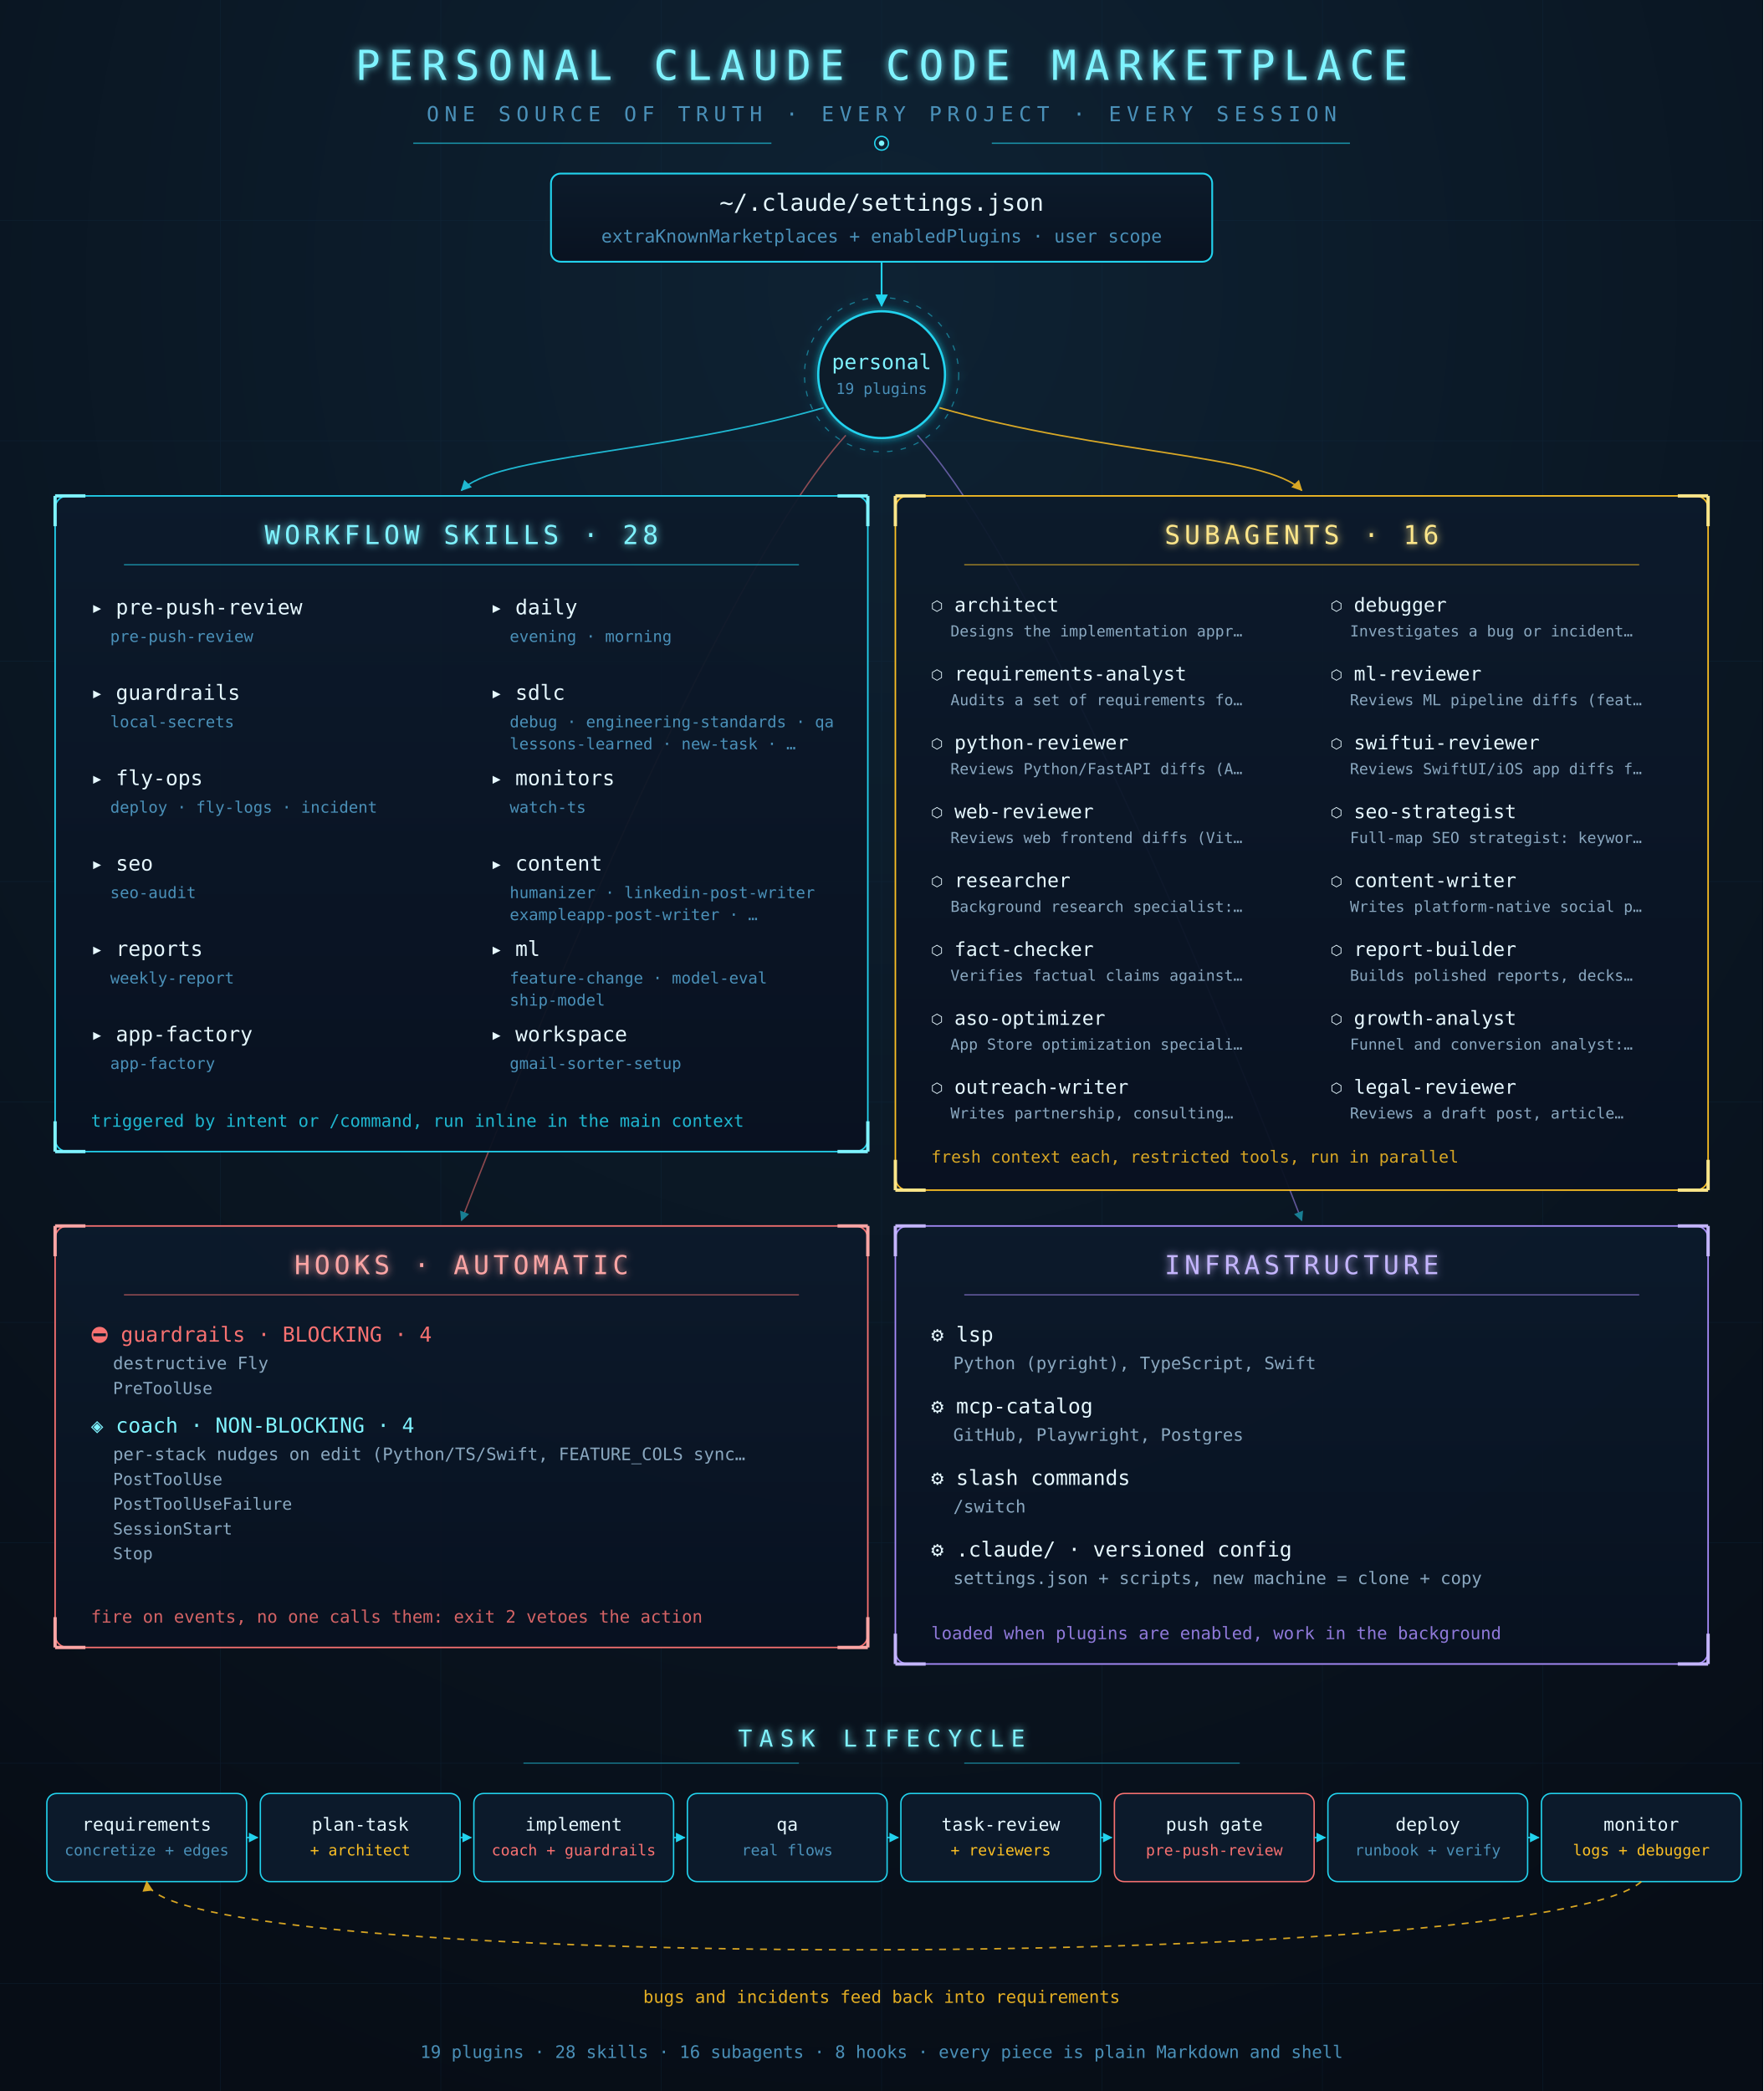
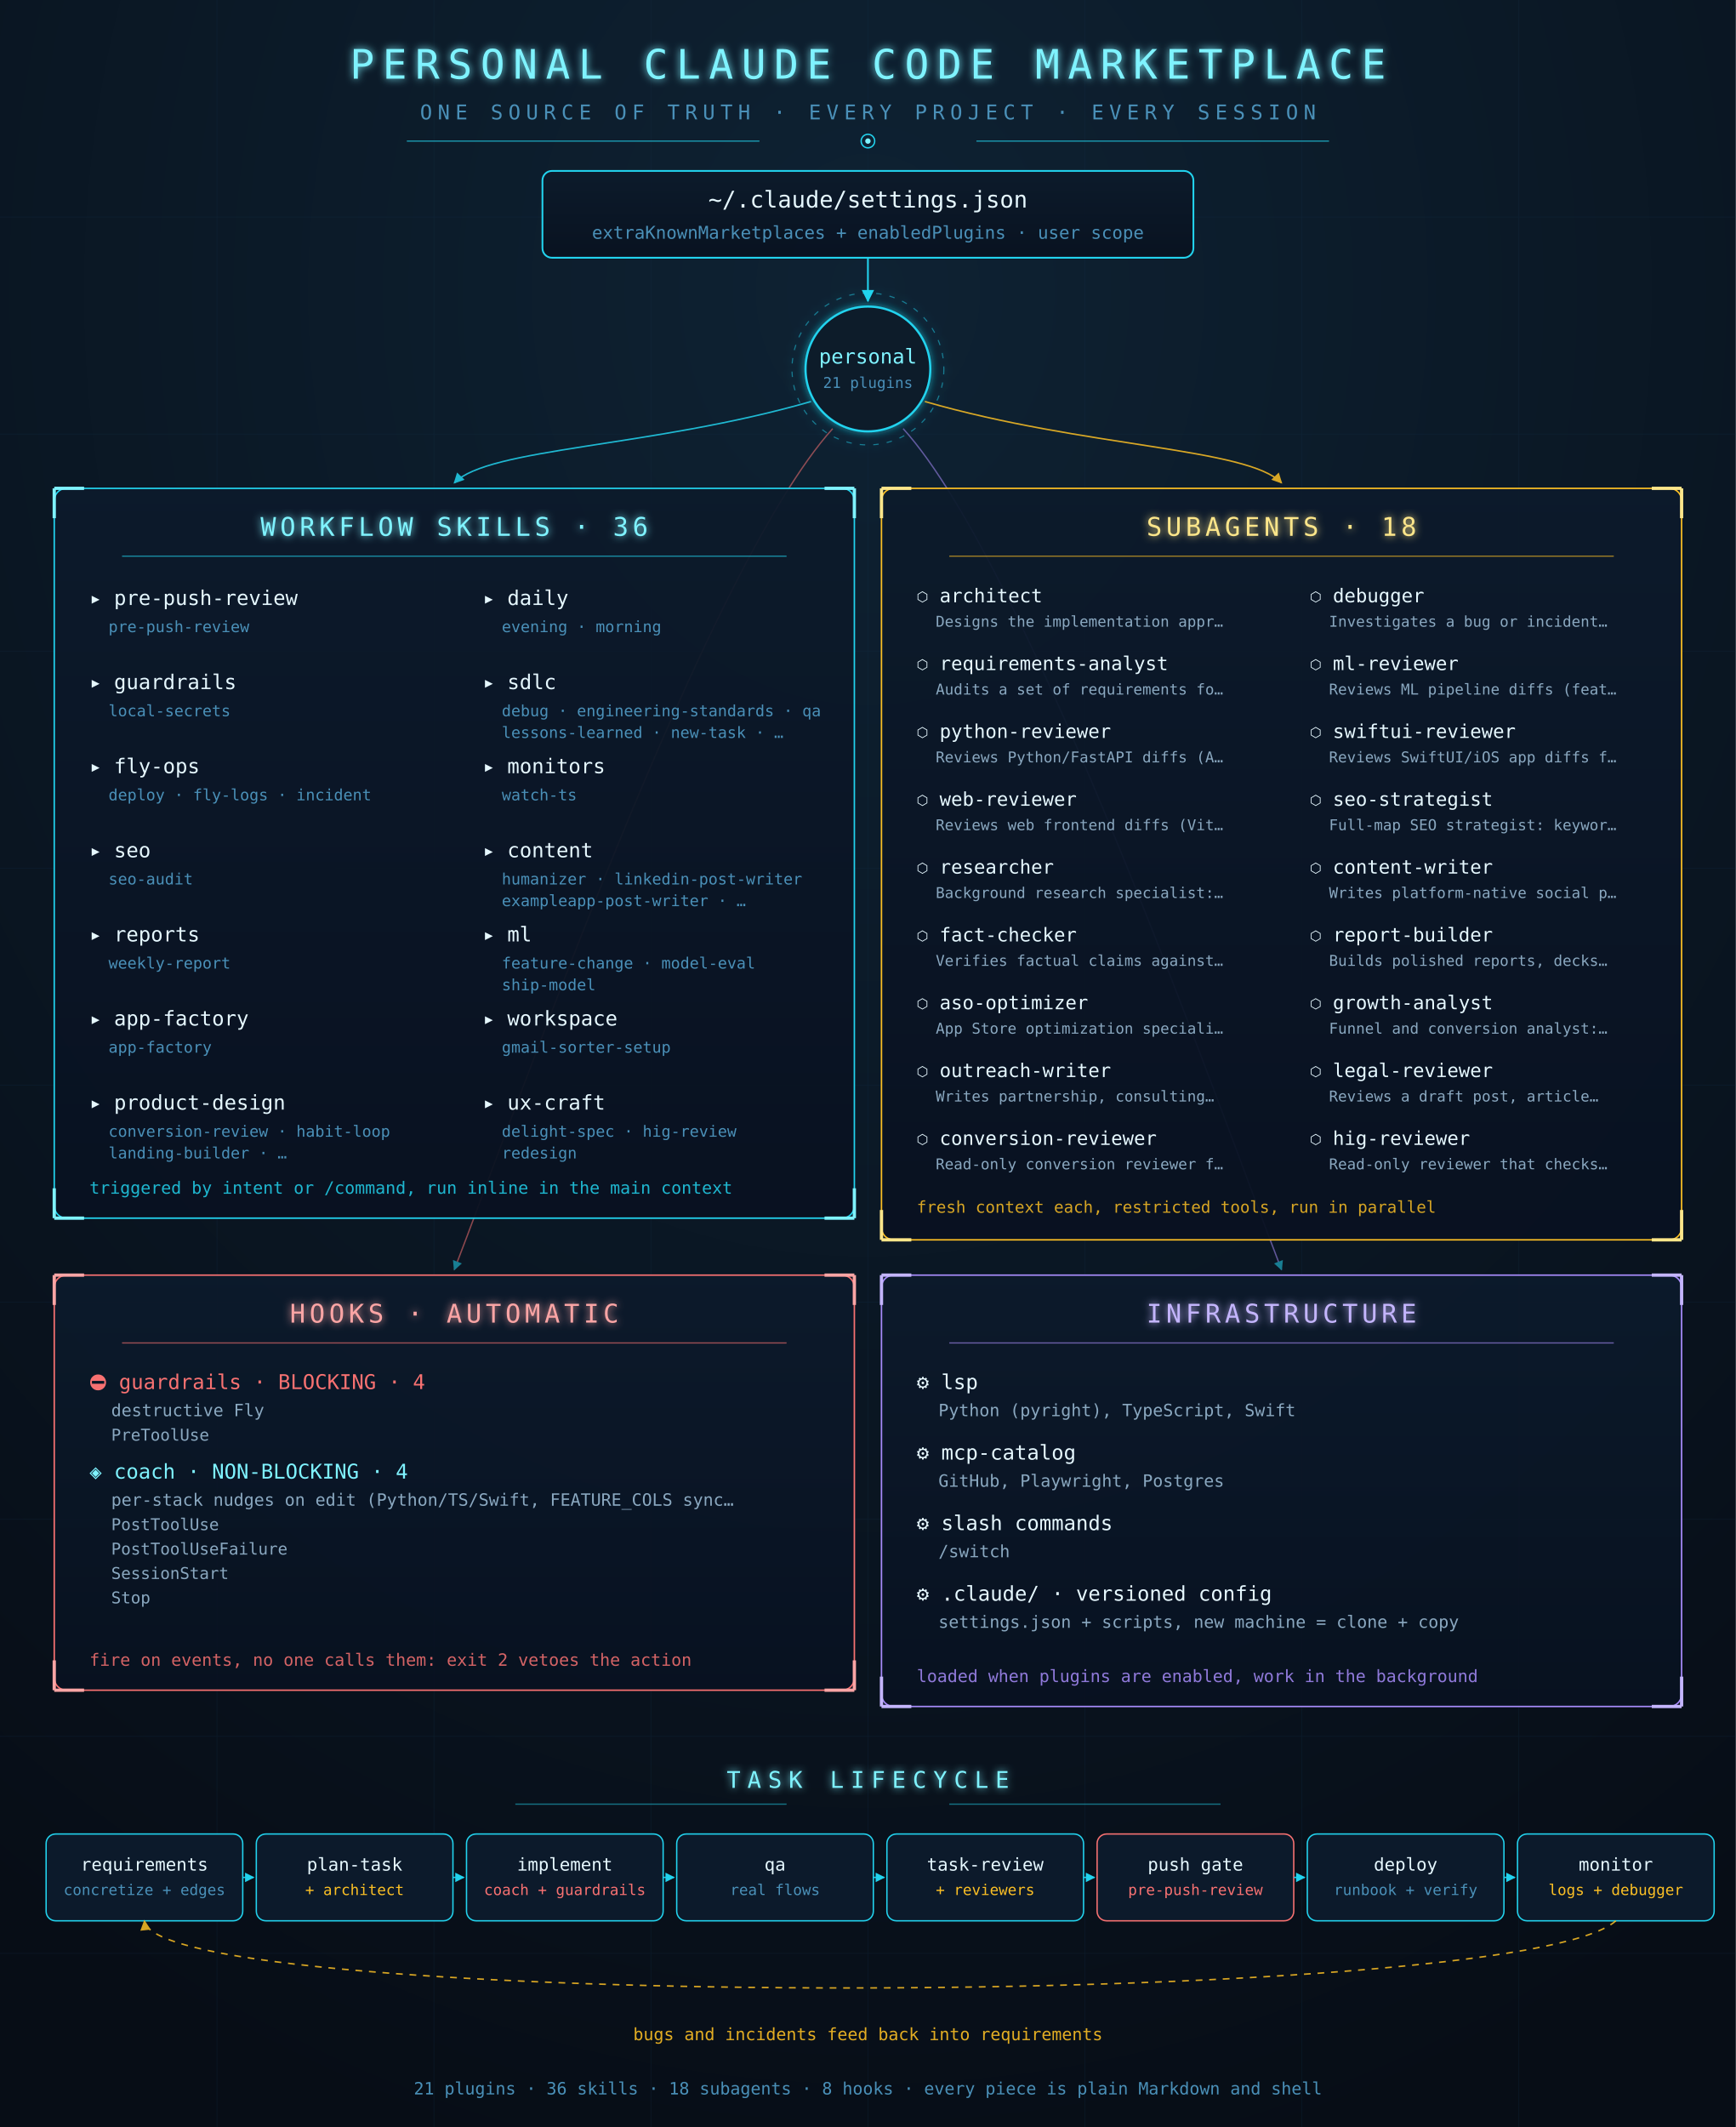
- <svg xmlns="http://www.w3.org/2000/svg" viewBox="0 0 1280 1518" width="1280" height="1518" font-family="Menlo, SF Mono, Consolas, monospace">
+ <svg xmlns="http://www.w3.org/2000/svg" viewBox="0 0 1280 1568" width="1280" height="1568" font-family="Menlo, SF Mono, Consolas, monospace">
  <defs>
    <filter id="glow" x="-40%" y="-40%" width="180%" height="180%">
      <feGaussianBlur stdDeviation="3" result="b" />
      <feMerge>
        <feMergeNode in="b" />
        <feMergeNode in="SourceGraphic" />
      </feMerge>
    </filter>
    <radialGradient id="bgGlow" cx="50%" cy="14%" r="90%">
      <stop offset="0%" stop-color="#0e2233" />
      <stop offset="100%" stop-color="#070d16" />
    </radialGradient>
    <linearGradient id="panelFill" x1="0" y1="0" x2="0" y2="1">
      <stop offset="0%" stop-color="#0c1a2b" stop-opacity="0.95" />
      <stop offset="100%" stop-color="#081120" stop-opacity="0.95" />
    </linearGradient>
    <marker id="arrowC" viewBox="0 0 10 10" refX="9" refY="5" markerWidth="7" markerHeight="7" orient="auto-start-reverse">
      <path d="M0,0 L10,5 L0,10 z" fill="#22d3ee" />
    </marker>
    <marker id="arrowG" viewBox="0 0 10 10" refX="9" refY="5" markerWidth="7" markerHeight="7" orient="auto-start-reverse">
      <path d="M0,0 L10,5 L0,10 z" fill="#fbbf24" />
    </marker>
  </defs>
-   <rect width="1280" height="1518" fill="url(#bgGlow)" />
+   <rect width="1280" height="1568" fill="url(#bgGlow)" />
  <g stroke="#123049" stroke-width="0.5" opacity="0.3">
-     <path d="M0,160 H1280 M0,320 H1280 M0,480 H1280 M0,640 H1280 M0,800 H1280 M0,960 H1280 M0,1120 H1280 M0,1280 H1280 M0,1440 H1280 M160,0 V1518 M320,0 V1518 M480,0 V1518 M640,0 V1518 M800,0 V1518 M960,0 V1518 M1120,0 V1518" />
+     <path d="M0,160 H1280 M0,320 H1280 M0,480 H1280 M0,640 H1280 M0,800 H1280 M0,960 H1280 M0,1120 H1280 M0,1280 H1280 M0,1440 H1280 M160,0 V1568 M320,0 V1568 M480,0 V1568 M640,0 V1568 M800,0 V1568 M960,0 V1568 M1120,0 V1568" />
  </g>
  <g filter="url(#glow)">
    <text x="640.0" y="58" text-anchor="middle" fill="#7ff3ff" font-size="30" letter-spacing="6">PERSONAL CLAUDE CODE MARKETPLACE</text>
  </g>
  <text x="640.0" y="88" text-anchor="middle" fill="#4a90b8" font-size="15" letter-spacing="4">ONE SOURCE OF TRUTH · EVERY PROJECT · EVERY SESSION</text>
  <path d="M300,104 H560 M720,104 H980" stroke="#22d3ee" stroke-width="1" opacity="0.6" />
  <circle cx="640.0" cy="104" r="5" fill="none" stroke="#22d3ee" />
  <circle cx="640.0" cy="104" r="2" fill="#7ff3ff" />
  <rect x="400" y="126" width="480" height="64" rx="7" fill="url(#panelFill)" stroke="#22d3ee" stroke-width="1.3" />
  <text x="640.0" y="153" text-anchor="middle" fill="#e6f8ff" font-size="17">~/.claude/settings.json</text>
  <text x="640.0" y="176" text-anchor="middle" fill="#4a90b8" font-size="13">extraKnownMarketplaces + enabledPlugins · user scope</text>
  <line x1="640" y1="190" x2="640" y2="222" stroke="#22d3ee" stroke-width="1.3" marker-end="url(#arrowC)" />
  <g filter="url(#glow)">
    <circle cx="640" cy="272" r="46" fill="#0c1a2b" stroke="#22d3ee" stroke-width="1.6" />
    <circle cx="640" cy="272" r="56" fill="none" stroke="#22d3ee" stroke-width="0.8" opacity="0.5" stroke-dasharray="4 6" />
    <text x="640" y="268" text-anchor="middle" fill="#7ff3ff" font-size="15">personal</text>
-     <text x="640" y="286" text-anchor="middle" fill="#4a90b8" font-size="11">19 plugins</text>
+     <text x="640" y="286" text-anchor="middle" fill="#4a90b8" font-size="11">21 plugins</text>
  </g>
  <path d="M598,296 C480,330 360,330 335,356" fill="none" stroke="#22d3ee" stroke-width="1.1" marker-end="url(#arrowC)" opacity="0.85" />
  <path d="M682,296 C800,330 920,330 945,356" fill="none" stroke="#fbbf24" stroke-width="1.1" marker-end="url(#arrowG)" opacity="0.85" />
-   <path d="M614,316 C520,420 380,770 335,886" fill="none" stroke="#f87171" stroke-width="1" marker-end="url(#arrowC)" opacity="0.55" />
-   <path d="M666,316 C760,420 900,770 945,886" fill="none" stroke="#a78bfa" stroke-width="1" marker-end="url(#arrowC)" opacity="0.55" />
-   <rect x="40" y="360" width="590" height="476" rx="9" fill="url(#panelFill)" stroke="#22d3ee" stroke-width="1.1" />
+   <path d="M614,316 C520,420 380,820 335,936" fill="none" stroke="#f87171" stroke-width="1" marker-end="url(#arrowC)" opacity="0.55" />
+   <path d="M666,316 C760,420 900,820 945,936" fill="none" stroke="#a78bfa" stroke-width="1" marker-end="url(#arrowC)" opacity="0.55" />
+   <rect x="40" y="360" width="590" height="538" rx="9" fill="url(#panelFill)" stroke="#22d3ee" stroke-width="1.1" />
  <path d="M40,360 h22 M40,360 v22" stroke="#7ff3ff" stroke-width="2.4" fill="none" />
  <path d="M630,360 h-22 M630,360 v22" stroke="#7ff3ff" stroke-width="2.4" fill="none" />
-   <path d="M40,836 h22 M40,836 v-22" stroke="#7ff3ff" stroke-width="2.4" fill="none" />
-   <path d="M630,836 h-22 M630,836 v-22" stroke="#7ff3ff" stroke-width="2.4" fill="none" />
-   <text x="335.0" y="395" text-anchor="middle" fill="#7ff3ff" font-size="19" letter-spacing="3" filter="url(#glow)">WORKFLOW SKILLS · 28</text>
+   <path d="M40,898 h22 M40,898 v-22" stroke="#7ff3ff" stroke-width="2.4" fill="none" />
+   <path d="M630,898 h-22 M630,898 v-22" stroke="#7ff3ff" stroke-width="2.4" fill="none" />
+   <text x="335.0" y="395" text-anchor="middle" fill="#7ff3ff" font-size="19" letter-spacing="3" filter="url(#glow)">WORKFLOW SKILLS · 36</text>
  <line x1="90" y1="410" x2="580" y2="410" stroke="#22d3ee" stroke-width="0.9" opacity="0.6" />
  <text x="66" y="446" fill="#e6f8ff" font-size="15">▸ pre-push-review</text>
  <text x="80" y="466" fill="#4a90b8" font-size="11.5">pre-push-review</text>
  <text x="356" y="446" fill="#e6f8ff" font-size="15">▸ daily</text>
  <text x="370" y="466" fill="#4a90b8" font-size="11.5">evening · morning</text>
  <text x="66" y="508" fill="#e6f8ff" font-size="15">▸ guardrails</text>
  <text x="80" y="528" fill="#4a90b8" font-size="11.5">local-secrets</text>
  <text x="356" y="508" fill="#e6f8ff" font-size="15">▸ sdlc</text>
  <text x="370" y="528" fill="#4a90b8" font-size="11.5">debug · engineering-standards · qa</text>
  <text x="370" y="544" fill="#4a90b8" font-size="11.5">lessons-learned · new-task · …</text>
  <text x="66" y="570" fill="#e6f8ff" font-size="15">▸ fly-ops</text>
  <text x="80" y="590" fill="#4a90b8" font-size="11.5">deploy · fly-logs · incident</text>
  <text x="356" y="570" fill="#e6f8ff" font-size="15">▸ monitors</text>
  <text x="370" y="590" fill="#4a90b8" font-size="11.5">watch-ts</text>
  <text x="66" y="632" fill="#e6f8ff" font-size="15">▸ seo</text>
  <text x="80" y="652" fill="#4a90b8" font-size="11.5">seo-audit</text>
  <text x="356" y="632" fill="#e6f8ff" font-size="15">▸ content</text>
  <text x="370" y="652" fill="#4a90b8" font-size="11.5">humanizer · linkedin-post-writer</text>
  <text x="370" y="668" fill="#4a90b8" font-size="11.5">exampleapp-post-writer · …</text>
  <text x="66" y="694" fill="#e6f8ff" font-size="15">▸ reports</text>
  <text x="80" y="714" fill="#4a90b8" font-size="11.5">weekly-report</text>
  <text x="356" y="694" fill="#e6f8ff" font-size="15">▸ ml</text>
  <text x="370" y="714" fill="#4a90b8" font-size="11.5">feature-change · model-eval</text>
  <text x="370" y="730" fill="#4a90b8" font-size="11.5">ship-model</text>
  <text x="66" y="756" fill="#e6f8ff" font-size="15">▸ app-factory</text>
  <text x="80" y="776" fill="#4a90b8" font-size="11.5">app-factory</text>
  <text x="356" y="756" fill="#e6f8ff" font-size="15">▸ workspace</text>
  <text x="370" y="776" fill="#4a90b8" font-size="11.5">gmail-sorter-setup</text>
-   <text x="66" y="818" fill="#22d3ee" font-size="12.5" opacity="0.85">triggered by intent or /command, run inline in the main context</text>
-   <rect x="650" y="360" width="590" height="504" rx="9" fill="url(#panelFill)" stroke="#fbbf24" stroke-width="1.1" />
+   <text x="66" y="818" fill="#e6f8ff" font-size="15">▸ product-design</text>
+   <text x="80" y="838" fill="#4a90b8" font-size="11.5">conversion-review · habit-loop</text>
+   <text x="80" y="854" fill="#4a90b8" font-size="11.5">landing-builder · …</text>
+   <text x="356" y="818" fill="#e6f8ff" font-size="15">▸ ux-craft</text>
+   <text x="370" y="838" fill="#4a90b8" font-size="11.5">delight-spec · hig-review</text>
+   <text x="370" y="854" fill="#4a90b8" font-size="11.5">redesign</text>
+   <text x="66" y="880" fill="#22d3ee" font-size="12.5" opacity="0.85">triggered by intent or /command, run inline in the main context</text>
+   <rect x="650" y="360" width="590" height="554" rx="9" fill="url(#panelFill)" stroke="#fbbf24" stroke-width="1.1" />
  <path d="M650,360 h22 M650,360 v22" stroke="#fde68a" stroke-width="2.4" fill="none" />
  <path d="M1240,360 h-22 M1240,360 v22" stroke="#fde68a" stroke-width="2.4" fill="none" />
-   <path d="M650,864 h22 M650,864 v-22" stroke="#fde68a" stroke-width="2.4" fill="none" />
-   <path d="M1240,864 h-22 M1240,864 v-22" stroke="#fde68a" stroke-width="2.4" fill="none" />
-   <text x="945.0" y="395" text-anchor="middle" fill="#fde68a" font-size="19" letter-spacing="3" filter="url(#glow)">SUBAGENTS · 16</text>
+   <path d="M650,914 h22 M650,914 v-22" stroke="#fde68a" stroke-width="2.4" fill="none" />
+   <path d="M1240,914 h-22 M1240,914 v-22" stroke="#fde68a" stroke-width="2.4" fill="none" />
+   <text x="945.0" y="395" text-anchor="middle" fill="#fde68a" font-size="19" letter-spacing="3" filter="url(#glow)">SUBAGENTS · 18</text>
  <line x1="700" y1="410" x2="1190" y2="410" stroke="#fbbf24" stroke-width="0.9" opacity="0.6" />
  <text x="676" y="444" fill="#e6f8ff" font-size="14">⬡ architect</text>
  <text x="690" y="462" fill="#8aa8c0" font-size="11">Designs the implementation appr…</text>
  <text x="966" y="444" fill="#e6f8ff" font-size="14">⬡ debugger</text>
  <text x="980" y="462" fill="#8aa8c0" font-size="11">Investigates a bug or incident…</text>
  <text x="676" y="494" fill="#e6f8ff" font-size="14">⬡ requirements-analyst</text>
  <text x="690" y="512" fill="#8aa8c0" font-size="11">Audits a set of requirements fo…</text>
  <text x="966" y="494" fill="#e6f8ff" font-size="14">⬡ ml-reviewer</text>
  <text x="980" y="512" fill="#8aa8c0" font-size="11">Reviews ML pipeline diffs (feat…</text>
  <text x="676" y="544" fill="#e6f8ff" font-size="14">⬡ python-reviewer</text>
  <text x="690" y="562" fill="#8aa8c0" font-size="11">Reviews Python/FastAPI diffs (A…</text>
  <text x="966" y="544" fill="#e6f8ff" font-size="14">⬡ swiftui-reviewer</text>
  <text x="980" y="562" fill="#8aa8c0" font-size="11">Reviews SwiftUI/iOS app diffs f…</text>
  <text x="676" y="594" fill="#e6f8ff" font-size="14">⬡ web-reviewer</text>
  <text x="690" y="612" fill="#8aa8c0" font-size="11">Reviews web frontend diffs (Vit…</text>
  <text x="966" y="594" fill="#e6f8ff" font-size="14">⬡ seo-strategist</text>
  <text x="980" y="612" fill="#8aa8c0" font-size="11">Full-map SEO strategist: keywor…</text>
  <text x="676" y="644" fill="#e6f8ff" font-size="14">⬡ researcher</text>
  <text x="690" y="662" fill="#8aa8c0" font-size="11">Background research specialist:…</text>
  <text x="966" y="644" fill="#e6f8ff" font-size="14">⬡ content-writer</text>
  <text x="980" y="662" fill="#8aa8c0" font-size="11">Writes platform-native social p…</text>
  <text x="676" y="694" fill="#e6f8ff" font-size="14">⬡ fact-checker</text>
  <text x="690" y="712" fill="#8aa8c0" font-size="11">Verifies factual claims against…</text>
  <text x="966" y="694" fill="#e6f8ff" font-size="14">⬡ report-builder</text>
  <text x="980" y="712" fill="#8aa8c0" font-size="11">Builds polished reports, decks…</text>
  <text x="676" y="744" fill="#e6f8ff" font-size="14">⬡ aso-optimizer</text>
  <text x="690" y="762" fill="#8aa8c0" font-size="11">App Store optimization speciali…</text>
  <text x="966" y="744" fill="#e6f8ff" font-size="14">⬡ growth-analyst</text>
  <text x="980" y="762" fill="#8aa8c0" font-size="11">Funnel and conversion analyst:…</text>
  <text x="676" y="794" fill="#e6f8ff" font-size="14">⬡ outreach-writer</text>
  <text x="690" y="812" fill="#8aa8c0" font-size="11">Writes partnership, consulting…</text>
  <text x="966" y="794" fill="#e6f8ff" font-size="14">⬡ legal-reviewer</text>
  <text x="980" y="812" fill="#8aa8c0" font-size="11">Reviews a draft post, article…</text>
-   <text x="676" y="844" fill="#fbbf24" font-size="12" opacity="0.85">fresh context each, restricted tools, run in parallel</text>
-   <rect x="40" y="890" width="590" height="306" rx="9" fill="url(#panelFill)" stroke="#f87171" stroke-width="1.1" />
-   <path d="M40,890 h22 M40,890 v22" stroke="#fca5a5" stroke-width="2.4" fill="none" />
-   <path d="M630,890 h-22 M630,890 v22" stroke="#fca5a5" stroke-width="2.4" fill="none" />
-   <path d="M40,1196 h22 M40,1196 v-22" stroke="#fca5a5" stroke-width="2.4" fill="none" />
-   <path d="M630,1196 h-22 M630,1196 v-22" stroke="#fca5a5" stroke-width="2.4" fill="none" />
-   <text x="335.0" y="925" text-anchor="middle" fill="#fca5a5" font-size="19" letter-spacing="3" filter="url(#glow)">HOOKS · AUTOMATIC</text>
-   <line x1="90" y1="940" x2="580" y2="940" stroke="#f87171" stroke-width="0.9" opacity="0.6" />
-   <text x="66" y="974" fill="#f87171" font-size="15">⛔ guardrails · BLOCKING · 4</text>
-   <text x="82" y="994" fill="#8aa8c0" font-size="12.5">destructive Fly</text>
-   <text x="82" y="1012" fill="#8aa8c0" font-size="12">PreToolUse</text>
-   <text x="66" y="1040" fill="#7ff3ff" font-size="15">◈ coach · NON-BLOCKING · 4</text>
-   <text x="82" y="1060" fill="#8aa8c0" font-size="12.5">per-stack nudges on edit (Python/TS/Swift, FEATURE_COLS sync…</text>
-   <text x="82" y="1078" fill="#8aa8c0" font-size="12">PostToolUse</text>
-   <text x="82" y="1096" fill="#8aa8c0" font-size="12">PostToolUseFailure</text>
-   <text x="82" y="1114" fill="#8aa8c0" font-size="12">SessionStart</text>
-   <text x="82" y="1132" fill="#8aa8c0" font-size="12">Stop</text>
-   <text x="66" y="1178" fill="#f87171" font-size="12.5" opacity="0.85">fire on events, no one calls them: exit 2 vetoes the action</text>
-   <rect x="650" y="890" width="590" height="318" rx="9" fill="url(#panelFill)" stroke="#a78bfa" stroke-width="1.1" />
-   <path d="M650,890 h22 M650,890 v22" stroke="#c4b5fd" stroke-width="2.4" fill="none" />
-   <path d="M1240,890 h-22 M1240,890 v22" stroke="#c4b5fd" stroke-width="2.4" fill="none" />
-   <path d="M650,1208 h22 M650,1208 v-22" stroke="#c4b5fd" stroke-width="2.4" fill="none" />
-   <path d="M1240,1208 h-22 M1240,1208 v-22" stroke="#c4b5fd" stroke-width="2.4" fill="none" />
-   <text x="945.0" y="925" text-anchor="middle" fill="#c4b5fd" font-size="19" letter-spacing="3" filter="url(#glow)">INFRASTRUCTURE</text>
-   <line x1="700" y1="940" x2="1190" y2="940" stroke="#a78bfa" stroke-width="0.9" opacity="0.6" />
-   <text x="676" y="974" fill="#e6f8ff" font-size="15">⚙ lsp</text>
-   <text x="692" y="994" fill="#8aa8c0" font-size="12.5">Python (pyright), TypeScript, Swift</text>
-   <text x="676" y="1026" fill="#e6f8ff" font-size="15">⚙ mcp-catalog</text>
-   <text x="692" y="1046" fill="#8aa8c0" font-size="12.5">GitHub, Playwright, Postgres</text>
-   <text x="676" y="1078" fill="#e6f8ff" font-size="15">⚙ slash commands</text>
-   <text x="692" y="1098" fill="#8aa8c0" font-size="12.5">/switch</text>
-   <text x="676" y="1130" fill="#e6f8ff" font-size="15">⚙ .claude/ · versioned config</text>
-   <text x="692" y="1150" fill="#8aa8c0" font-size="12.5">settings.json + scripts, new machine = clone + copy</text>
-   <text x="676" y="1190" fill="#a78bfa" font-size="12.5" opacity="0.85">loaded when plugins are enabled, work in the background</text>
-   <text x="640.0" y="1268" text-anchor="middle" fill="#7ff3ff" font-size="17" letter-spacing="5" filter="url(#glow)">TASK LIFECYCLE</text>
-   <line x1="380" y1="1280" x2="580" y2="1280" stroke="#22d3ee" stroke-width="0.9" opacity="0.5" />
-   <line x1="700" y1="1280" x2="900" y2="1280" stroke="#22d3ee" stroke-width="0.9" opacity="0.5" />
-   <rect x="34" y="1302" width="145" height="64" rx="7" fill="#0c1a2b" stroke="#22d3ee" />
-   <text x="106.5" y="1329" text-anchor="middle" fill="#e6f8ff" font-size="13">requirements</text>
-   <text x="106.5" y="1347" text-anchor="middle" fill="#4a90b8" font-size="11">concretize + edges</text>
-   <line x1="179" y1="1334" x2="187" y2="1334" stroke="#22d3ee" marker-end="url(#arrowC)" />
-   <rect x="189" y="1302" width="145" height="64" rx="7" fill="#0c1a2b" stroke="#22d3ee" />
-   <text x="261.5" y="1329" text-anchor="middle" fill="#e6f8ff" font-size="13">plan-task</text>
-   <text x="261.5" y="1347" text-anchor="middle" fill="#fbbf24" font-size="11">+ architect</text>
-   <line x1="334" y1="1334" x2="342" y2="1334" stroke="#22d3ee" marker-end="url(#arrowC)" />
-   <rect x="344" y="1302" width="145" height="64" rx="7" fill="#0c1a2b" stroke="#22d3ee" />
-   <text x="416.5" y="1329" text-anchor="middle" fill="#e6f8ff" font-size="13">implement</text>
-   <text x="416.5" y="1347" text-anchor="middle" fill="#f87171" font-size="11">coach + guardrails</text>
-   <line x1="489" y1="1334" x2="497" y2="1334" stroke="#22d3ee" marker-end="url(#arrowC)" />
-   <rect x="499" y="1302" width="145" height="64" rx="7" fill="#0c1a2b" stroke="#22d3ee" />
-   <text x="571.5" y="1329" text-anchor="middle" fill="#e6f8ff" font-size="13">qa</text>
-   <text x="571.5" y="1347" text-anchor="middle" fill="#4a90b8" font-size="11">real flows</text>
-   <line x1="644" y1="1334" x2="652" y2="1334" stroke="#22d3ee" marker-end="url(#arrowC)" />
-   <rect x="654" y="1302" width="145" height="64" rx="7" fill="#0c1a2b" stroke="#22d3ee" />
-   <text x="726.5" y="1329" text-anchor="middle" fill="#e6f8ff" font-size="13">task-review</text>
-   <text x="726.5" y="1347" text-anchor="middle" fill="#fbbf24" font-size="11">+ reviewers</text>
-   <line x1="799" y1="1334" x2="807" y2="1334" stroke="#22d3ee" marker-end="url(#arrowC)" />
-   <rect x="809" y="1302" width="145" height="64" rx="7" fill="#0c1a2b" stroke="#f87171" />
-   <text x="881.5" y="1329" text-anchor="middle" fill="#e6f8ff" font-size="13">push gate</text>
-   <text x="881.5" y="1347" text-anchor="middle" fill="#f87171" font-size="11">pre-push-review</text>
-   <line x1="954" y1="1334" x2="962" y2="1334" stroke="#22d3ee" marker-end="url(#arrowC)" />
-   <rect x="964" y="1302" width="145" height="64" rx="7" fill="#0c1a2b" stroke="#22d3ee" />
-   <text x="1036.5" y="1329" text-anchor="middle" fill="#e6f8ff" font-size="13">deploy</text>
-   <text x="1036.5" y="1347" text-anchor="middle" fill="#4a90b8" font-size="11">runbook + verify</text>
-   <line x1="1109" y1="1334" x2="1117" y2="1334" stroke="#22d3ee" marker-end="url(#arrowC)" />
-   <rect x="1119" y="1302" width="145" height="64" rx="7" fill="#0c1a2b" stroke="#22d3ee" />
-   <text x="1191.5" y="1329" text-anchor="middle" fill="#e6f8ff" font-size="13">monitor</text>
-   <text x="1191.5" y="1347" text-anchor="middle" fill="#fbbf24" font-size="11">logs + debugger</text>
-   <path d="M1191.5,1366 C1119,1432 114,1432 106.5,1366" fill="none" stroke="#fbbf24" stroke-width="1.1" stroke-dasharray="5 5" marker-end="url(#arrowG)" opacity="0.85" />
-   <text x="640.0" y="1454" text-anchor="middle" fill="#fbbf24" font-size="12.5" opacity="0.9">bugs and incidents feed back into requirements</text>
-   <text x="640.0" y="1494" text-anchor="middle" fill="#4a90b8" font-size="12.5">19 plugins · 28 skills · 16 subagents · 8 hooks · every piece is plain Markdown and shell</text>
+   <text x="676" y="844" fill="#e6f8ff" font-size="14">⬡ conversion-reviewer</text>
+   <text x="690" y="862" fill="#8aa8c0" font-size="11">Read-only conversion reviewer f…</text>
+   <text x="966" y="844" fill="#e6f8ff" font-size="14">⬡ hig-reviewer</text>
+   <text x="980" y="862" fill="#8aa8c0" font-size="11">Read-only reviewer that checks…</text>
+   <text x="676" y="894" fill="#fbbf24" font-size="12" opacity="0.85">fresh context each, restricted tools, run in parallel</text>
+   <rect x="40" y="940" width="590" height="306" rx="9" fill="url(#panelFill)" stroke="#f87171" stroke-width="1.1" />
+   <path d="M40,940 h22 M40,940 v22" stroke="#fca5a5" stroke-width="2.4" fill="none" />
+   <path d="M630,940 h-22 M630,940 v22" stroke="#fca5a5" stroke-width="2.4" fill="none" />
+   <path d="M40,1246 h22 M40,1246 v-22" stroke="#fca5a5" stroke-width="2.4" fill="none" />
+   <path d="M630,1246 h-22 M630,1246 v-22" stroke="#fca5a5" stroke-width="2.4" fill="none" />
+   <text x="335.0" y="975" text-anchor="middle" fill="#fca5a5" font-size="19" letter-spacing="3" filter="url(#glow)">HOOKS · AUTOMATIC</text>
+   <line x1="90" y1="990" x2="580" y2="990" stroke="#f87171" stroke-width="0.9" opacity="0.6" />
+   <text x="66" y="1024" fill="#f87171" font-size="15">⛔ guardrails · BLOCKING · 4</text>
+   <text x="82" y="1044" fill="#8aa8c0" font-size="12.5">destructive Fly</text>
+   <text x="82" y="1062" fill="#8aa8c0" font-size="12">PreToolUse</text>
+   <text x="66" y="1090" fill="#7ff3ff" font-size="15">◈ coach · NON-BLOCKING · 4</text>
+   <text x="82" y="1110" fill="#8aa8c0" font-size="12.5">per-stack nudges on edit (Python/TS/Swift, FEATURE_COLS sync…</text>
+   <text x="82" y="1128" fill="#8aa8c0" font-size="12">PostToolUse</text>
+   <text x="82" y="1146" fill="#8aa8c0" font-size="12">PostToolUseFailure</text>
+   <text x="82" y="1164" fill="#8aa8c0" font-size="12">SessionStart</text>
+   <text x="82" y="1182" fill="#8aa8c0" font-size="12">Stop</text>
+   <text x="66" y="1228" fill="#f87171" font-size="12.5" opacity="0.85">fire on events, no one calls them: exit 2 vetoes the action</text>
+   <rect x="650" y="940" width="590" height="318" rx="9" fill="url(#panelFill)" stroke="#a78bfa" stroke-width="1.1" />
+   <path d="M650,940 h22 M650,940 v22" stroke="#c4b5fd" stroke-width="2.4" fill="none" />
+   <path d="M1240,940 h-22 M1240,940 v22" stroke="#c4b5fd" stroke-width="2.4" fill="none" />
+   <path d="M650,1258 h22 M650,1258 v-22" stroke="#c4b5fd" stroke-width="2.4" fill="none" />
+   <path d="M1240,1258 h-22 M1240,1258 v-22" stroke="#c4b5fd" stroke-width="2.4" fill="none" />
+   <text x="945.0" y="975" text-anchor="middle" fill="#c4b5fd" font-size="19" letter-spacing="3" filter="url(#glow)">INFRASTRUCTURE</text>
+   <line x1="700" y1="990" x2="1190" y2="990" stroke="#a78bfa" stroke-width="0.9" opacity="0.6" />
+   <text x="676" y="1024" fill="#e6f8ff" font-size="15">⚙ lsp</text>
+   <text x="692" y="1044" fill="#8aa8c0" font-size="12.5">Python (pyright), TypeScript, Swift</text>
+   <text x="676" y="1076" fill="#e6f8ff" font-size="15">⚙ mcp-catalog</text>
+   <text x="692" y="1096" fill="#8aa8c0" font-size="12.5">GitHub, Playwright, Postgres</text>
+   <text x="676" y="1128" fill="#e6f8ff" font-size="15">⚙ slash commands</text>
+   <text x="692" y="1148" fill="#8aa8c0" font-size="12.5">/switch</text>
+   <text x="676" y="1180" fill="#e6f8ff" font-size="15">⚙ .claude/ · versioned config</text>
+   <text x="692" y="1200" fill="#8aa8c0" font-size="12.5">settings.json + scripts, new machine = clone + copy</text>
+   <text x="676" y="1240" fill="#a78bfa" font-size="12.5" opacity="0.85">loaded when plugins are enabled, work in the background</text>
+   <text x="640.0" y="1318" text-anchor="middle" fill="#7ff3ff" font-size="17" letter-spacing="5" filter="url(#glow)">TASK LIFECYCLE</text>
+   <line x1="380" y1="1330" x2="580" y2="1330" stroke="#22d3ee" stroke-width="0.9" opacity="0.5" />
+   <line x1="700" y1="1330" x2="900" y2="1330" stroke="#22d3ee" stroke-width="0.9" opacity="0.5" />
+   <rect x="34" y="1352" width="145" height="64" rx="7" fill="#0c1a2b" stroke="#22d3ee" />
+   <text x="106.5" y="1379" text-anchor="middle" fill="#e6f8ff" font-size="13">requirements</text>
+   <text x="106.5" y="1397" text-anchor="middle" fill="#4a90b8" font-size="11">concretize + edges</text>
+   <line x1="179" y1="1384" x2="187" y2="1384" stroke="#22d3ee" marker-end="url(#arrowC)" />
+   <rect x="189" y="1352" width="145" height="64" rx="7" fill="#0c1a2b" stroke="#22d3ee" />
+   <text x="261.5" y="1379" text-anchor="middle" fill="#e6f8ff" font-size="13">plan-task</text>
+   <text x="261.5" y="1397" text-anchor="middle" fill="#fbbf24" font-size="11">+ architect</text>
+   <line x1="334" y1="1384" x2="342" y2="1384" stroke="#22d3ee" marker-end="url(#arrowC)" />
+   <rect x="344" y="1352" width="145" height="64" rx="7" fill="#0c1a2b" stroke="#22d3ee" />
+   <text x="416.5" y="1379" text-anchor="middle" fill="#e6f8ff" font-size="13">implement</text>
+   <text x="416.5" y="1397" text-anchor="middle" fill="#f87171" font-size="11">coach + guardrails</text>
+   <line x1="489" y1="1384" x2="497" y2="1384" stroke="#22d3ee" marker-end="url(#arrowC)" />
+   <rect x="499" y="1352" width="145" height="64" rx="7" fill="#0c1a2b" stroke="#22d3ee" />
+   <text x="571.5" y="1379" text-anchor="middle" fill="#e6f8ff" font-size="13">qa</text>
+   <text x="571.5" y="1397" text-anchor="middle" fill="#4a90b8" font-size="11">real flows</text>
+   <line x1="644" y1="1384" x2="652" y2="1384" stroke="#22d3ee" marker-end="url(#arrowC)" />
+   <rect x="654" y="1352" width="145" height="64" rx="7" fill="#0c1a2b" stroke="#22d3ee" />
+   <text x="726.5" y="1379" text-anchor="middle" fill="#e6f8ff" font-size="13">task-review</text>
+   <text x="726.5" y="1397" text-anchor="middle" fill="#fbbf24" font-size="11">+ reviewers</text>
+   <line x1="799" y1="1384" x2="807" y2="1384" stroke="#22d3ee" marker-end="url(#arrowC)" />
+   <rect x="809" y="1352" width="145" height="64" rx="7" fill="#0c1a2b" stroke="#f87171" />
+   <text x="881.5" y="1379" text-anchor="middle" fill="#e6f8ff" font-size="13">push gate</text>
+   <text x="881.5" y="1397" text-anchor="middle" fill="#f87171" font-size="11">pre-push-review</text>
+   <line x1="954" y1="1384" x2="962" y2="1384" stroke="#22d3ee" marker-end="url(#arrowC)" />
+   <rect x="964" y="1352" width="145" height="64" rx="7" fill="#0c1a2b" stroke="#22d3ee" />
+   <text x="1036.5" y="1379" text-anchor="middle" fill="#e6f8ff" font-size="13">deploy</text>
+   <text x="1036.5" y="1397" text-anchor="middle" fill="#4a90b8" font-size="11">runbook + verify</text>
+   <line x1="1109" y1="1384" x2="1117" y2="1384" stroke="#22d3ee" marker-end="url(#arrowC)" />
+   <rect x="1119" y="1352" width="145" height="64" rx="7" fill="#0c1a2b" stroke="#22d3ee" />
+   <text x="1191.5" y="1379" text-anchor="middle" fill="#e6f8ff" font-size="13">monitor</text>
+   <text x="1191.5" y="1397" text-anchor="middle" fill="#fbbf24" font-size="11">logs + debugger</text>
+   <path d="M1191.5,1416 C1119,1482 114,1482 106.5,1416" fill="none" stroke="#fbbf24" stroke-width="1.1" stroke-dasharray="5 5" marker-end="url(#arrowG)" opacity="0.85" />
+   <text x="640.0" y="1504" text-anchor="middle" fill="#fbbf24" font-size="12.5" opacity="0.9">bugs and incidents feed back into requirements</text>
+   <text x="640.0" y="1544" text-anchor="middle" fill="#4a90b8" font-size="12.5">21 plugins · 36 skills · 18 subagents · 8 hooks · every piece is plain Markdown and shell</text>
</svg>
